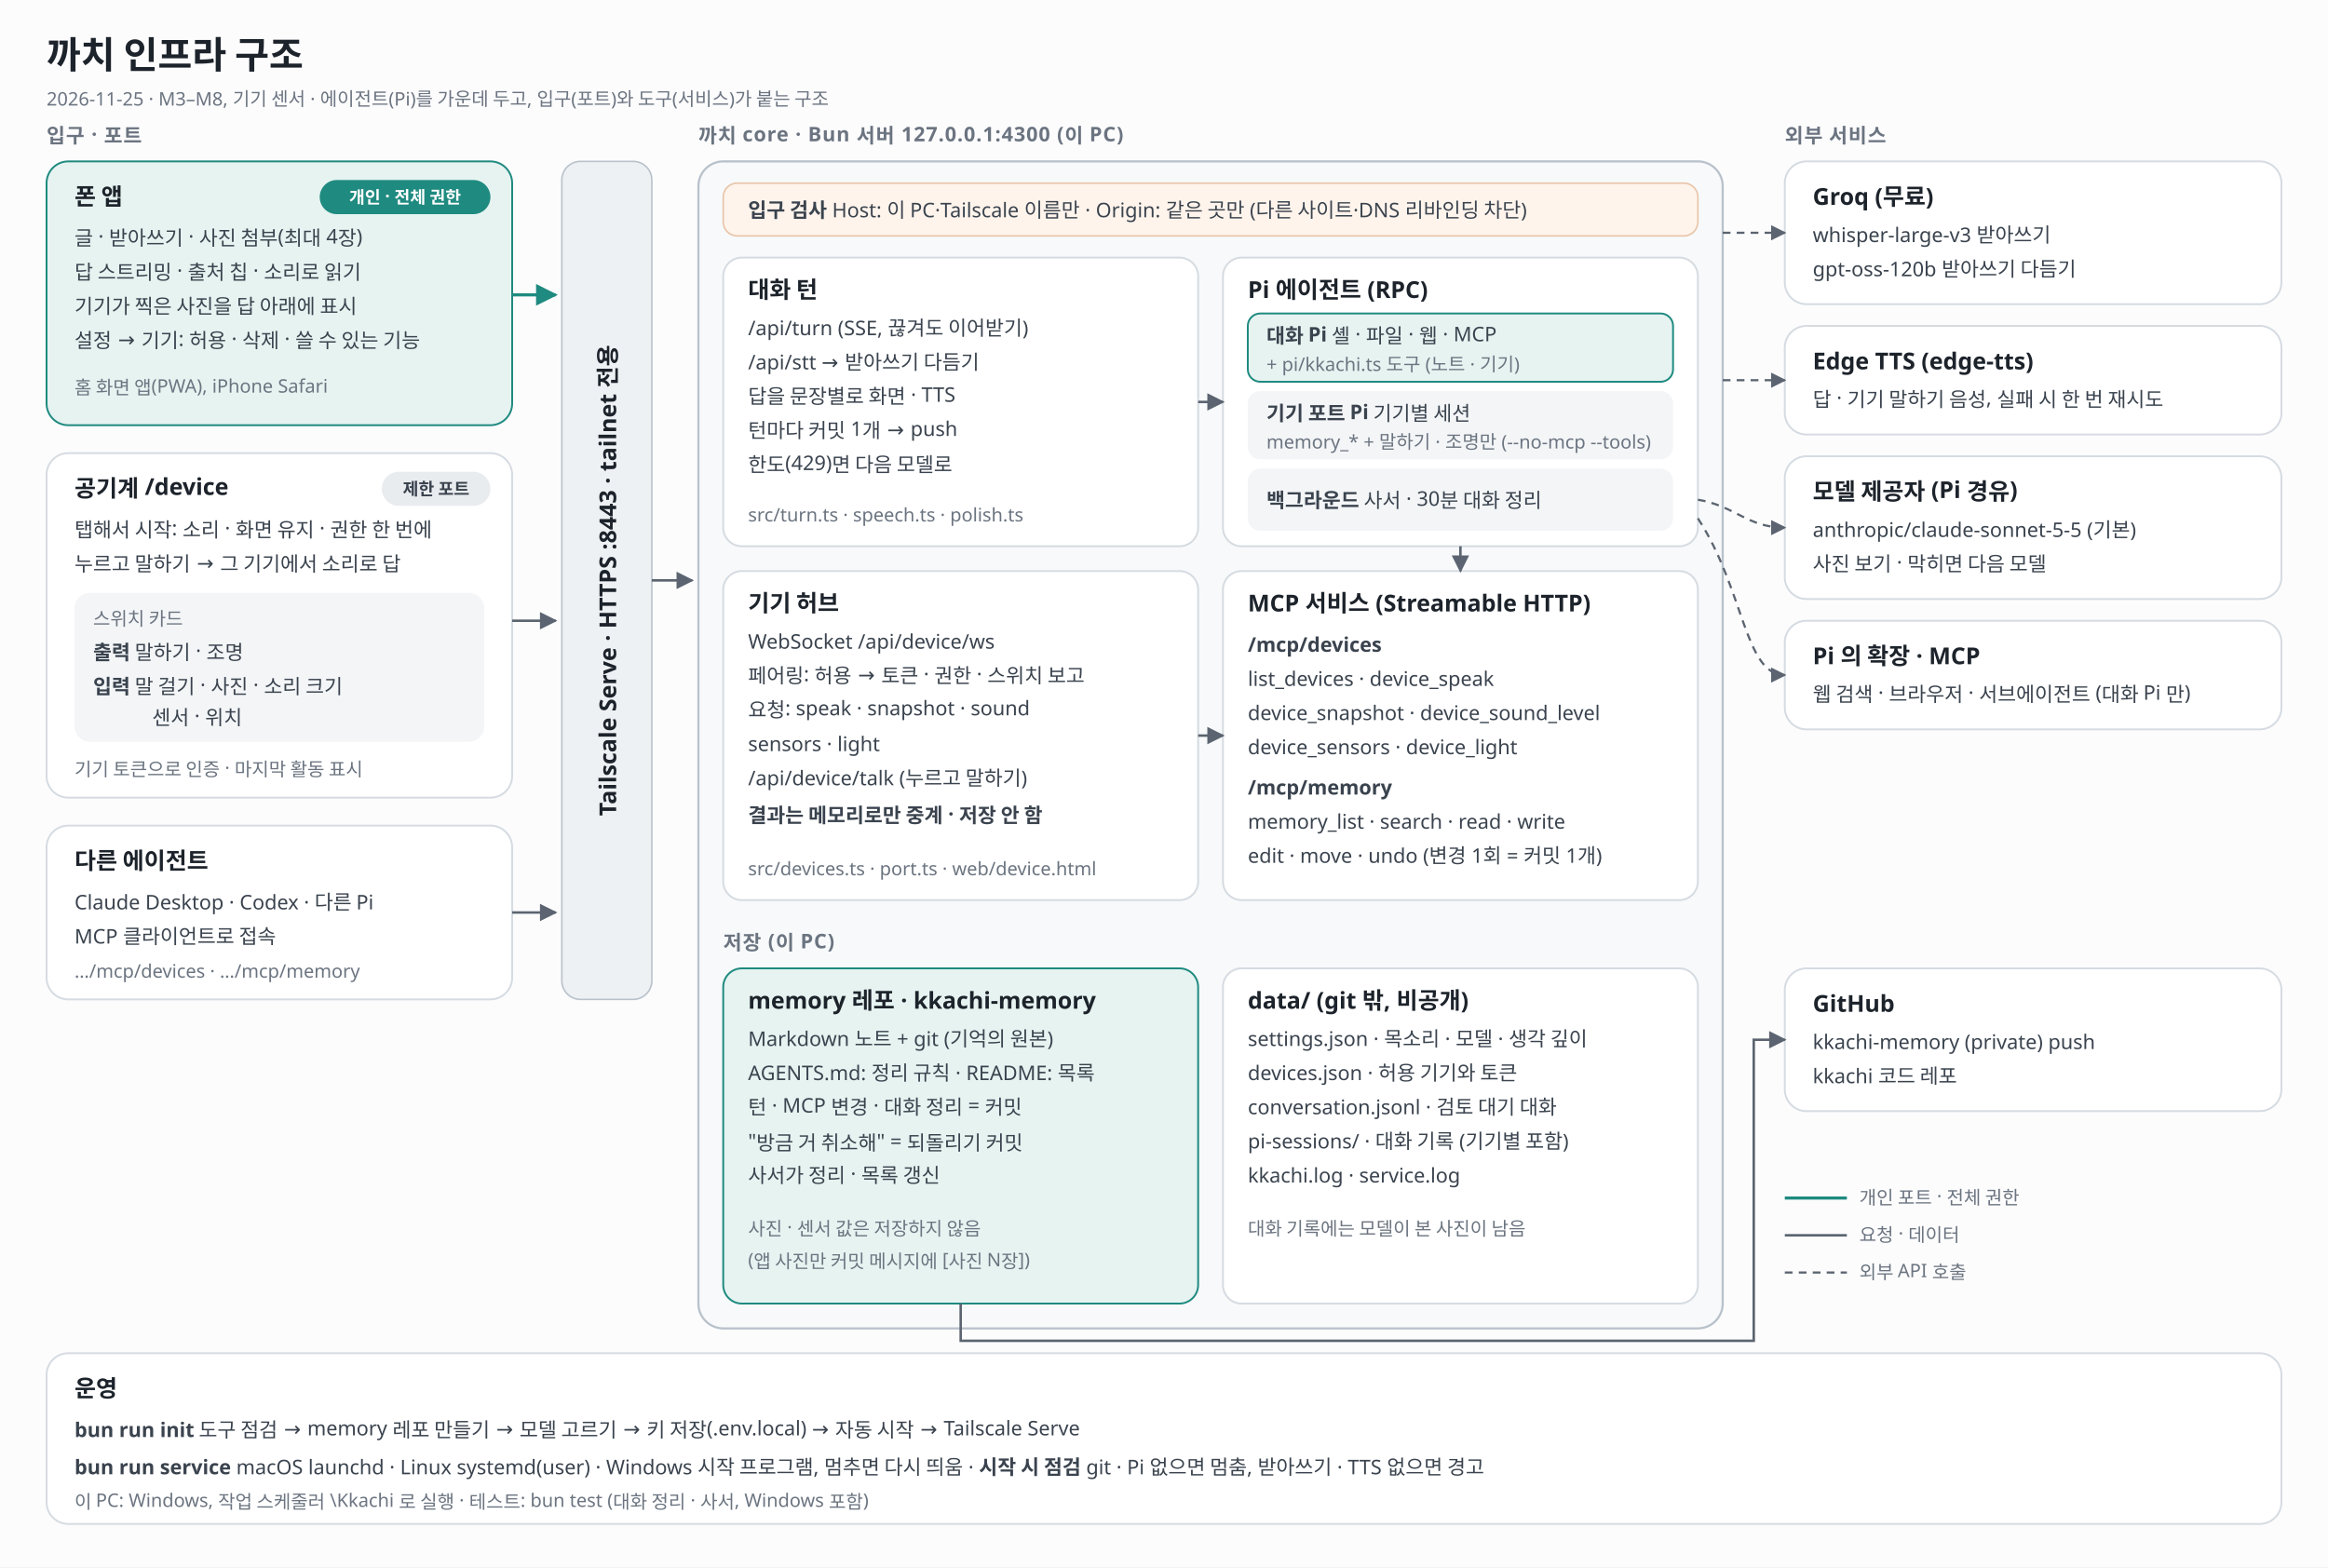
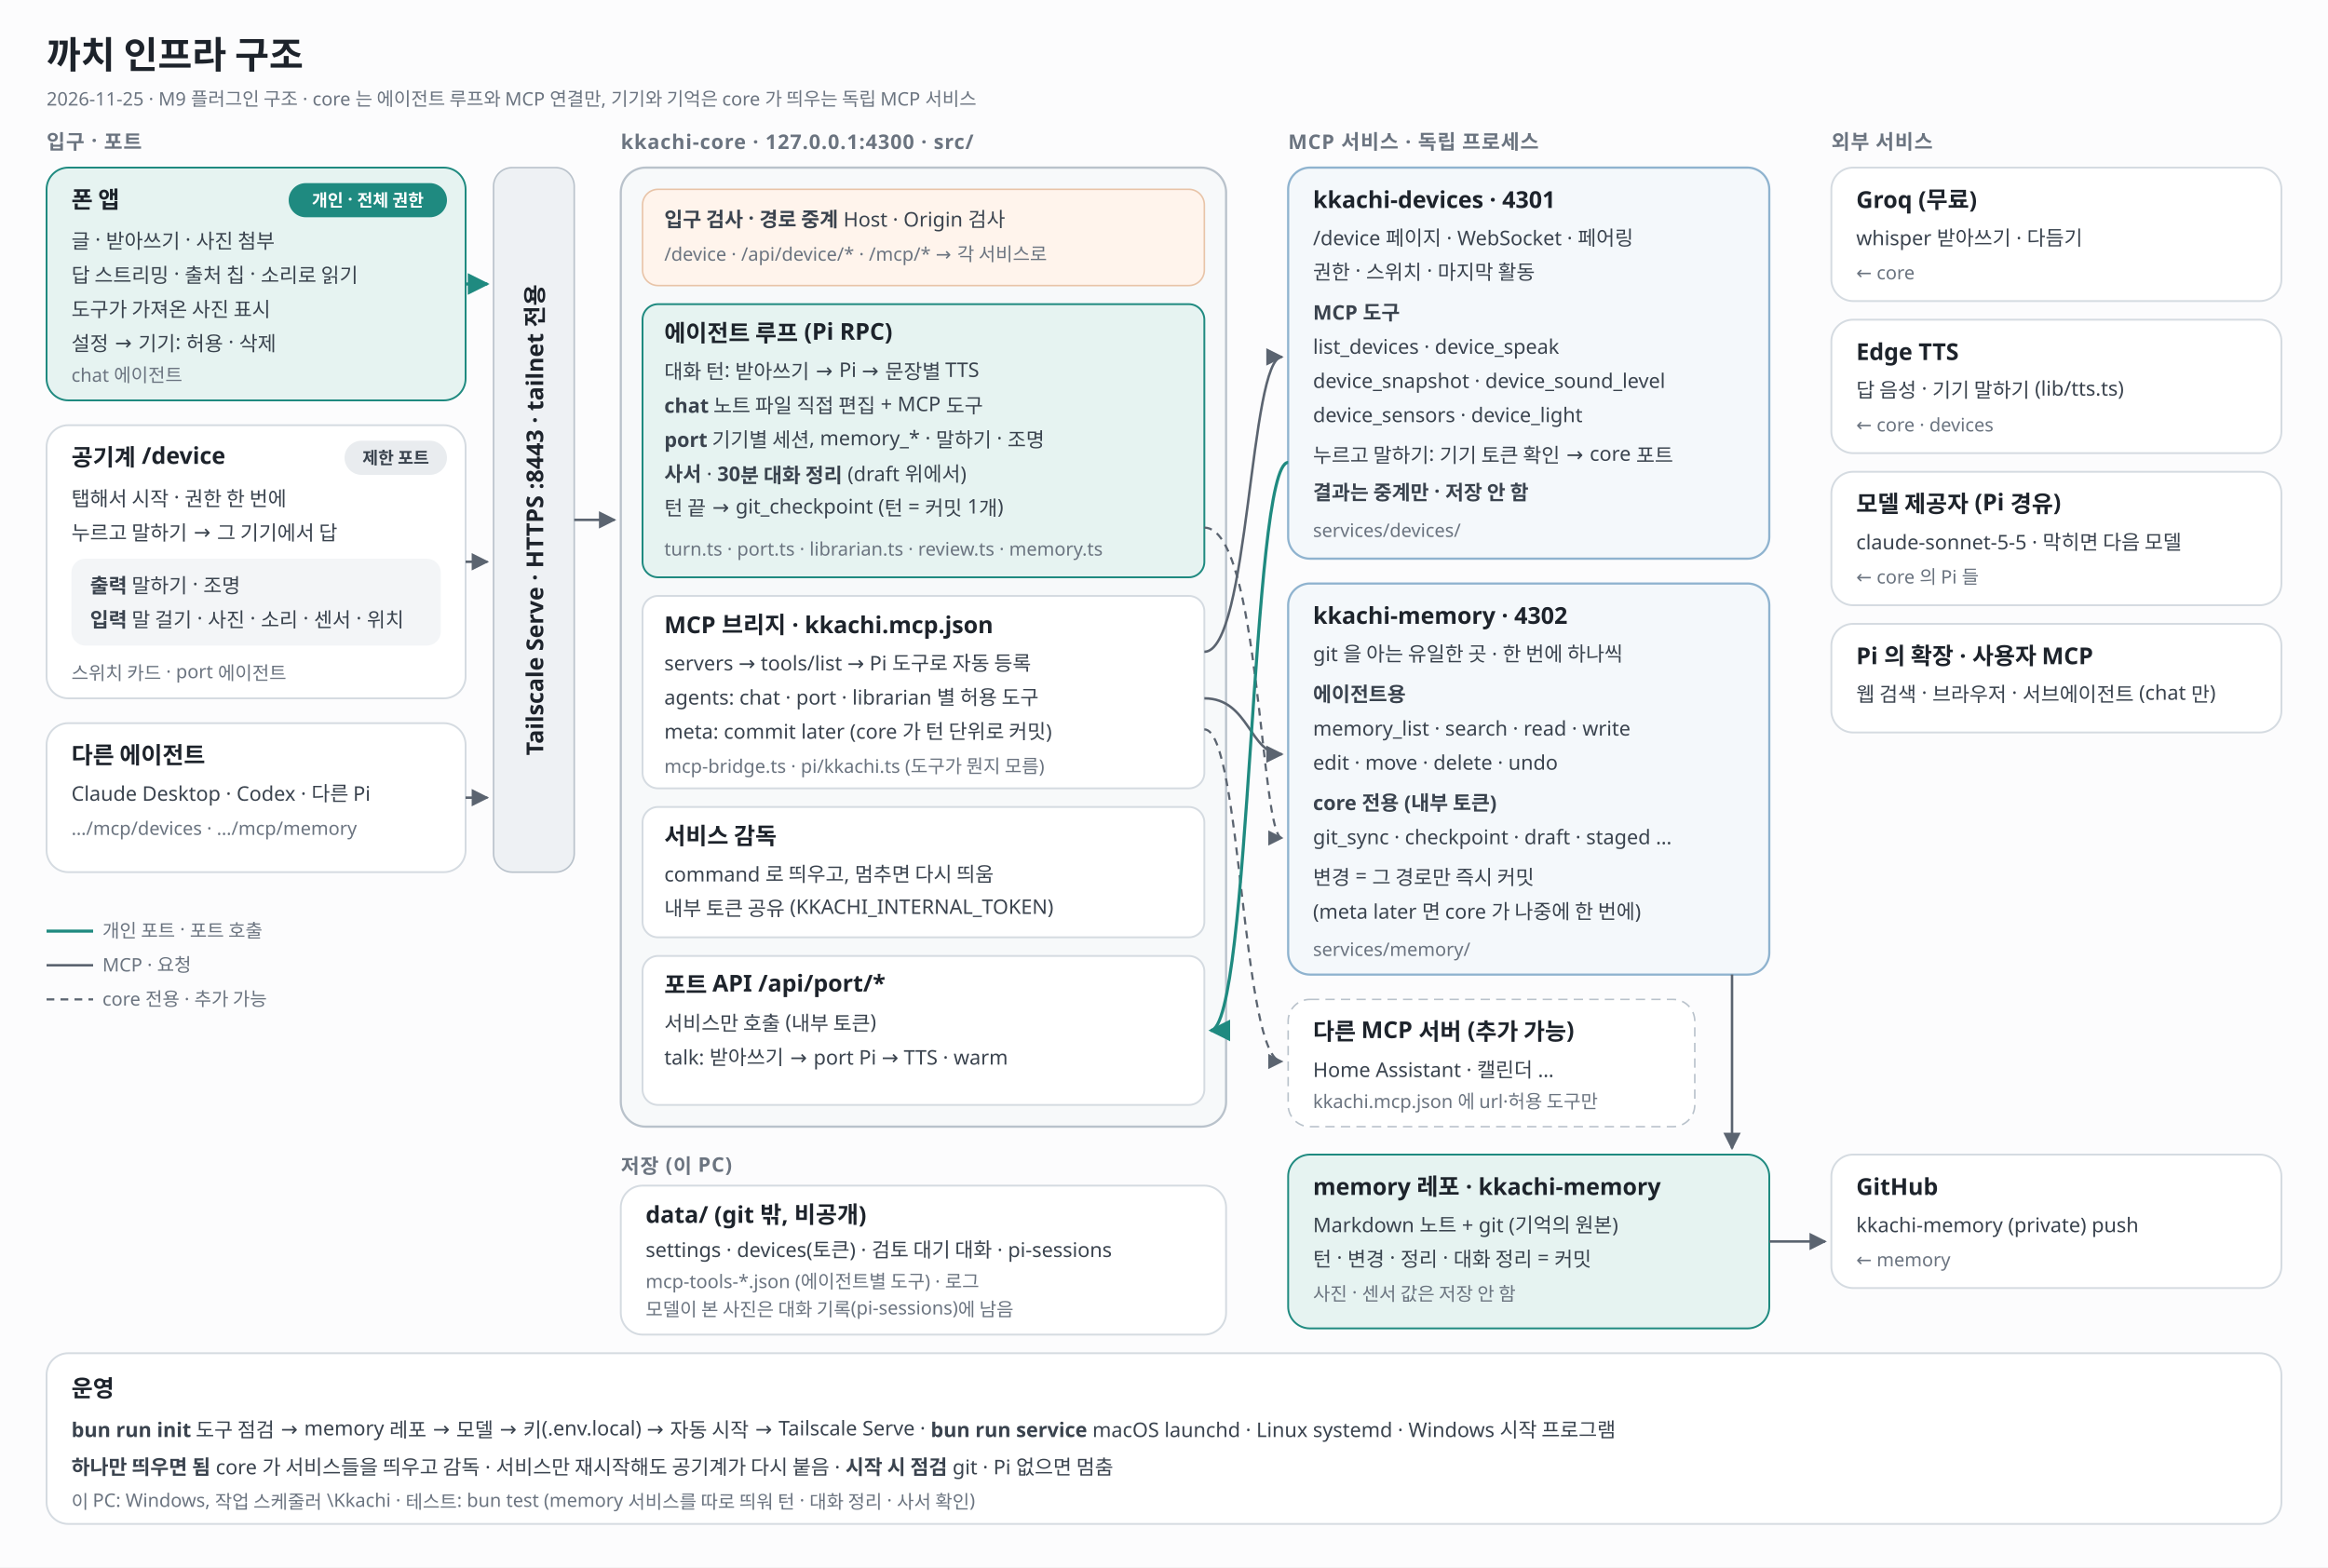
<svg xmlns="http://www.w3.org/2000/svg" viewBox="0 0 1500 1010" width="1500" height="1010" font-family="SUIT Variable, Apple SD Gothic Neo, Malgun Gothic, sans-serif">
  <defs>
    <marker id="a" viewBox="0 0 10 10" refX="9" refY="5" markerWidth="7" markerHeight="7" orient="auto-start-reverse">
      <path d="M0 0L10 5L0 10z" fill="#5b6470" />
    </marker>
    <marker id="t" viewBox="0 0 10 10" refX="9" refY="5" markerWidth="7" markerHeight="7" orient="auto-start-reverse">
      <path d="M0 0L10 5L0 10z" fill="#1f8a80" />
    </marker>
    <style>
      .h { font-size: 15px; font-weight: 700; fill: #1d232b; }
      .t { font-size: 13px; fill: #3a434e; }
      .m { font-size: 12px; fill: #6b7480; }
      .col { font-size: 13px; font-weight: 700; fill: #6b7480; letter-spacing: .04em; }
      .box { fill: #ffffff; stroke: #d5dbe1; stroke-width: 1.2; }
-       .sub { fill: #f3f5f7; stroke: none; }
+       .sub { fill: #f3f5f7; }
      .core { fill: #f7f9fa; stroke: #b9c2cb; stroke-width: 1.4; }
+       .svc { fill: #f4f8fb; stroke: #8fb3cf; stroke-width: 1.4; }
      .teal { fill: #e6f3f1; stroke: #1f8a80; stroke-width: 1.2; }
      .badge { font-size: 11px; font-weight: 700; }
      .ln { stroke: #5b6470; stroke-width: 1.6; fill: none; }
      .lt { stroke: #1f8a80; stroke-width: 2; fill: none; }
      .ld { stroke: #5b6470; stroke-width: 1.4; fill: none; stroke-dasharray: 5 4; }
    </style>
  </defs>
  <rect width="1500" height="1010" fill="#fcfcfd" />
  <text x="30" y="44" font-size="24" font-weight="800" fill="#1d232b">까치 인프라 구조</text>
-   <text x="30" y="68" class="m">2026-11-25 · M3–M8, 기기 센서 · 에이전트(Pi)를 가운데 두고, 입구(포트)와 도구(서비스)가 붙는 구조</text>
-   <text x="30" y="92" class="col">입구 · 포트</text>
-   <rect x="30" y="104" width="300" height="170" rx="14" class="teal" />
-   <text x="48" y="132" class="h">폰 앱</text>
-   <rect x="206" y="116" width="110" height="22" rx="11" fill="#1f8a80" />
-   <text x="261" y="131" class="badge" fill="#fff" text-anchor="middle">개인 · 전체 권한</text>
-   <text x="48" y="158" class="t">글 · 받아쓰기 · 사진 첨부(최대 4장)</text>
-   <text x="48" y="180" class="t">답 스트리밍 · 출처 칩 · 소리로 읽기</text>
-   <text x="48" y="202" class="t">기기가 찍은 사진을 답 아래에 표시</text>
-   <text x="48" y="224" class="t">설정 → 기기: 허용 · 삭제 · 쓸 수 있는 기능</text>
-   <text x="48" y="254" class="m">홈 화면 앱(PWA), iPhone Safari</text>
-   <rect x="30" y="292" width="300" height="222" rx="14" class="box" />
-   <text x="48" y="320" class="h">공기계 /device</text>
-   <rect x="246" y="304" width="70" height="22" rx="11" fill="#e9ecef" />
-   <text x="281" y="319" class="badge" fill="#3a434e" text-anchor="middle">제한 포트</text>
-   <text x="48" y="346" class="t">탭해서 시작: 소리 · 화면 유지 · 권한 한 번에</text>
-   <text x="48" y="368" class="t">누르고 말하기 → 그 기기에서 소리로 답</text>
-   <rect x="48" y="382" width="264" height="96" rx="10" class="sub" />
-   <text x="60" y="403" class="m">스위치 카드</text>
-   <text x="60" y="425" class="t">
+   <text x="30" y="68" class="m">2026-11-25 · M9 플러그인 구조 · core 는 에이전트 루프와 MCP 연결만, 기기와 기억은 core 가 띄우는 독립 MCP 서비스</text>
+   <text x="30" y="96" class="col">입구 · 포트</text>
+   <rect x="30" y="108" width="270" height="150" rx="14" class="teal" />
+   <text x="46" y="134" class="h">폰 앱</text>
+   <rect x="186" y="118" width="102" height="22" rx="11" fill="#1f8a80" />
+   <text x="237" y="133" class="badge" fill="#fff" text-anchor="middle">개인 · 전체 권한</text>
+   <text x="46" y="160" class="t">글 · 받아쓰기 · 사진 첨부</text>
+   <text x="46" y="182" class="t">답 스트리밍 · 출처 칩 · 소리로 읽기</text>
+   <text x="46" y="204" class="t">도구가 가져온 사진 표시</text>
+   <text x="46" y="226" class="t">설정 → 기기: 허용 · 삭제</text>
+   <text x="46" y="246" class="m">chat 에이전트</text>
+   <rect x="30" y="274" width="270" height="176" rx="14" class="box" />
+   <text x="46" y="300" class="h">공기계 /device</text>
+   <rect x="222" y="284" width="66" height="22" rx="11" fill="#e9ecef" />
+   <text x="255" y="299" class="badge" fill="#3a434e" text-anchor="middle">제한 포트</text>
+   <text x="46" y="326" class="t">탭해서 시작 · 권한 한 번에</text>
+   <text x="46" y="348" class="t">누르고 말하기 → 그 기기에서 답</text>
+   <rect x="46" y="360" width="238" height="56" rx="9" class="sub" />
+   <text x="58" y="382" class="t">
    <tspan font-weight="700">출력</tspan>  말하기 · 조명</text>
-   <text x="60" y="447" class="t">
-     <tspan font-weight="700">입력</tspan>  말 걸기 · 사진 · 소리 크기</text>
-   <text x="98" y="467" class="t">센서 · 위치</text>
-   <text x="48" y="500" class="m">기기 토큰으로 인증 · 마지막 활동 표시</text>
-   <rect x="30" y="532" width="300" height="112" rx="14" class="box" />
-   <text x="48" y="560" class="h">다른 에이전트</text>
-   <text x="48" y="586" class="t">Claude Desktop · Codex · 다른 Pi</text>
-   <text x="48" y="608" class="t">MCP 클라이언트로 접속</text>
-   <text x="48" y="630" class="m">…/mcp/devices · …/mcp/memory</text>
-   <rect x="362" y="104" width="58" height="540" rx="12" fill="#eef1f4" stroke="#b9c2cb" />
-   <text transform="translate(397 374) rotate(-90)" text-anchor="middle" class="h">Tailscale Serve · HTTPS :8443 · tailnet 전용</text>
-   <path d="M330 190 H358" class="lt" marker-end="url(#t)" />
-   <path d="M330 400 H358" class="ln" marker-end="url(#a)" />
-   <path d="M330 588 H358" class="ln" marker-end="url(#a)" />
-   <path d="M420 374 H446" class="ln" marker-end="url(#a)" />
-   <text x="450" y="92" class="col">까치 core · Bun 서버 127.0.0.1:4300 (이 PC)</text>
-   <rect x="450" y="104" width="660" height="752" rx="16" class="core" />
-   <rect x="466" y="118" width="628" height="34" rx="9" fill="#fff4ec" stroke="#e8c4a8" />
-   <text x="482" y="140" class="t">
-     <tspan font-weight="700">입구 검사</tspan>  Host: 이 PC·Tailscale 이름만 · Origin: 같은 곳만 (다른 사이트·DNS 리바인딩 차단)</text>
-   <rect x="466" y="166" width="306" height="186" rx="12" class="box" />
-   <text x="482" y="192" class="h">대화 턴</text>
-   <text x="482" y="216" class="t">/api/turn (SSE, 끊겨도 이어받기)</text>
-   <text x="482" y="238" class="t">/api/stt → 받아쓰기 다듬기</text>
-   <text x="482" y="260" class="t">답을 문장별로 화면 · TTS</text>
-   <text x="482" y="282" class="t">턴마다 커밋 1개 → push</text>
-   <text x="482" y="304" class="t">한도(429)면 다음 모델로</text>
-   <text x="482" y="336" class="m">src/turn.ts · speech.ts · polish.ts</text>
-   <rect x="788" y="166" width="306" height="186" rx="12" class="box" />
-   <text x="804" y="192" class="h">Pi 에이전트 (RPC)</text>
-   <rect x="804" y="202" width="274" height="44" rx="8" class="teal" />
-   <text x="816" y="221" class="t">
-     <tspan font-weight="700">대화 Pi</tspan>  셸 · 파일 · 웹 · MCP</text>
-   <text x="816" y="239" class="m">+ pi/kkachi.ts 도구 (노트 · 기기)</text>
-   <rect x="804" y="252" width="274" height="44" rx="8" class="sub" />
-   <text x="816" y="271" class="t">
-     <tspan font-weight="700">기기 포트 Pi</tspan>  기기별 세션</text>
-   <text x="816" y="289" class="m">memory_* + 말하기 · 조명만 (--no-mcp --tools)</text>
-   <rect x="804" y="302" width="274" height="40" rx="8" class="sub" />
-   <text x="816" y="327" class="t">
-     <tspan font-weight="700">백그라운드</tspan>  사서 · 30분 대화 정리</text>
-   <rect x="466" y="368" width="306" height="212" rx="12" class="box" />
-   <text x="482" y="394" class="h">기기 허브</text>
-   <text x="482" y="418" class="t">WebSocket /api/device/ws</text>
-   <text x="482" y="440" class="t">페어링: 허용 → 토큰 · 권한 · 스위치 보고</text>
-   <text x="482" y="462" class="t">요청: speak · snapshot · sound</text>
-   <text x="482" y="484" class="t">          sensors · light</text>
-   <text x="482" y="506" class="t">/api/device/talk (누르고 말하기)</text>
-   <text x="482" y="530" class="t" font-weight="700" fill="#1f8a80">결과는 메모리로만 중계 · 저장 안 함</text>
-   <text x="482" y="564" class="m">src/devices.ts · port.ts · web/device.html</text>
-   <rect x="788" y="368" width="306" height="212" rx="12" class="box" />
-   <text x="804" y="394" class="h">MCP 서비스 (Streamable HTTP)</text>
-   <text x="804" y="420" class="t" font-weight="700">/mcp/devices</text>
-   <text x="804" y="442" class="t">list_devices · device_speak</text>
-   <text x="804" y="464" class="t">device_snapshot · device_sound_level</text>
-   <text x="804" y="486" class="t">device_sensors · device_light</text>
-   <text x="804" y="512" class="t" font-weight="700">/mcp/memory</text>
-   <text x="804" y="534" class="t">memory_list · search · read · write</text>
-   <text x="804" y="556" class="t">edit · move · undo (변경 1회 = 커밋 1개)</text>
-   <path d="M772 474 H788" class="ln" marker-end="url(#a)" />
-   <path d="M941 352 V368" class="ln" marker-end="url(#a)" />
-   <path d="M772 259 H788" class="ln" marker-end="url(#a)" />
-   <text x="466" y="612" class="col">저장 (이 PC)</text>
-   <rect x="466" y="624" width="306" height="216" rx="12" class="teal" />
-   <text x="482" y="650" class="h">memory 레포 · kkachi-memory</text>
-   <text x="482" y="674" class="t">Markdown 노트 + git (기억의 원본)</text>
-   <text x="482" y="696" class="t">AGENTS.md: 정리 규칙 · README: 목록</text>
-   <text x="482" y="718" class="t">턴 · MCP 변경 · 대화 정리 = 커밋</text>
-   <text x="482" y="740" class="t">"방금 거 취소해" = 되돌리기 커밋</text>
-   <text x="482" y="762" class="t">사서가 정리 · 목록 갱신</text>
-   <text x="482" y="796" class="m">사진 · 센서 값은 저장하지 않음</text>
-   <text x="482" y="816" class="m">(앱 사진만 커밋 메시지에 [사진 N장])</text>
-   <rect x="788" y="624" width="306" height="216" rx="12" class="box" />
-   <text x="804" y="650" class="h">data/ (git 밖, 비공개)</text>
-   <text x="804" y="674" class="t">settings.json · 목소리 · 모델 · 생각 깊이</text>
-   <text x="804" y="696" class="t">devices.json · 허용 기기와 토큰</text>
-   <text x="804" y="718" class="t">conversation.jsonl · 검토 대기 대화</text>
-   <text x="804" y="740" class="t">pi-sessions/ · 대화 기록 (기기별 포함)</text>
-   <text x="804" y="762" class="t">kkachi.log · service.log</text>
-   <text x="804" y="796" class="m">대화 기록에는 모델이 본 사진이 남음</text>
-   <text x="1150" y="92" class="col">외부 서비스</text>
-   <rect x="1150" y="104" width="320" height="92" rx="14" class="box" />
-   <text x="1168" y="132" class="h">Groq (무료)</text>
-   <text x="1168" y="156" class="t">whisper-large-v3 받아쓰기</text>
-   <text x="1168" y="178" class="t">gpt-oss-120b 받아쓰기 다듬기</text>
-   <rect x="1150" y="210" width="320" height="70" rx="14" class="box" />
-   <text x="1168" y="238" class="h">Edge TTS (edge-tts)</text>
-   <text x="1168" y="262" class="t">답 · 기기 말하기 음성, 실패 시 한 번 재시도</text>
-   <rect x="1150" y="294" width="320" height="92" rx="14" class="box" />
-   <text x="1168" y="322" class="h">모델 제공자 (Pi 경유)</text>
-   <text x="1168" y="346" class="t">anthropic/claude-sonnet-5-5 (기본)</text>
-   <text x="1168" y="368" class="t">사진 보기 · 막히면 다음 모델</text>
-   <rect x="1150" y="400" width="320" height="70" rx="14" class="box" />
-   <text x="1168" y="428" class="h">Pi 의 확장 · MCP</text>
-   <text x="1168" y="452" class="t">웹 검색 · 브라우저 · 서브에이전트 (대화 Pi 만)</text>
-   <rect x="1150" y="624" width="320" height="92" rx="14" class="box" />
-   <text x="1168" y="652" class="h">GitHub</text>
-   <text x="1168" y="676" class="t">kkachi-memory (private) push</text>
-   <text x="1168" y="698" class="t">kkachi 코드 레포</text>
-   <path d="M1110 150 H1150" class="ld" marker-end="url(#a)" />
-   <path d="M1110 245 H1150" class="ld" marker-end="url(#a)" />
-   <path d="M1094 322 C 1118 326, 1126 340, 1150 340" class="ld" marker-end="url(#a)" />
-   <path d="M1094 334 C 1124 380, 1124 435, 1150 435" class="ld" marker-end="url(#a)" />
-   <path d="M619 840 V864 H1130 V670 H1150" class="ln" marker-end="url(#a)" />
+   <text x="58" y="404" class="t">
+     <tspan font-weight="700">입력</tspan>  말 걸기 · 사진 · 소리 · 센서 · 위치</text>
+   <text x="46" y="438" class="m">스위치 카드 · port 에이전트</text>
+   <rect x="30" y="466" width="270" height="96" rx="14" class="box" />
+   <text x="46" y="492" class="h">다른 에이전트</text>
+   <text x="46" y="516" class="t">Claude Desktop · Codex · 다른 Pi</text>
+   <text x="46" y="538" class="m">…/mcp/devices · …/mcp/memory</text>
+   <rect x="318" y="108" width="52" height="454" rx="12" fill="#eef1f4" stroke="#b9c2cb" />
+   <text transform="translate(350 335) rotate(-90)" text-anchor="middle" class="h">Tailscale Serve · HTTPS :8443 · tailnet 전용</text>
+   <path d="M300 183 H314" class="lt" marker-end="url(#t)" />
+   <path d="M300 362 H314" class="ln" marker-end="url(#a)" />
+   <path d="M300 514 H314" class="ln" marker-end="url(#a)" />
+   <path d="M370 335 H396" class="ln" marker-end="url(#a)" />
+   <text x="400" y="96" class="col">kkachi-core · 127.0.0.1:4300 · src/</text>
+   <rect x="400" y="108" width="390" height="618" rx="16" class="core" />
+   <rect x="414" y="122" width="362" height="62" rx="10" fill="#fff4ec" stroke="#e8c4a8" />
+   <text x="428" y="146" class="t">
+     <tspan font-weight="700">입구 검사 · 경로 중계</tspan>  Host · Origin 검사</text>
+   <text x="428" y="168" class="m">/device · /api/device/* · /mcp/* → 각 서비스로</text>
+   <rect x="414" y="196" width="362" height="176" rx="10" class="teal" />
+   <text x="428" y="220" class="h">에이전트 루프 (Pi RPC)</text>
+   <text x="428" y="244" class="t">대화 턴: 받아쓰기 → Pi → 문장별 TTS</text>
+   <text x="428" y="266" class="t">
+     <tspan font-weight="700">chat</tspan> 노트 파일 직접 편집 + MCP 도구</text>
+   <text x="428" y="288" class="t">
+     <tspan font-weight="700">port</tspan> 기기별 세션, memory_* · 말하기 · 조명</text>
+   <text x="428" y="310" class="t">
+     <tspan font-weight="700">사서</tspan> · <tspan font-weight="700">30분 대화 정리</tspan> (draft 위에서)</text>
+   <text x="428" y="332" class="t">턴 끝 → git_checkpoint (턴 = 커밋 1개)</text>
+   <text x="428" y="358" class="m">turn.ts · port.ts · librarian.ts · review.ts · memory.ts</text>
+   <rect x="414" y="384" width="362" height="124" rx="10" class="box" />
+   <text x="428" y="408" class="h">MCP 브리지 · kkachi.mcp.json</text>
+   <text x="428" y="432" class="t">servers → tools/list → Pi 도구로 자동 등록</text>
+   <text x="428" y="454" class="t">agents: chat · port · librarian 별 허용 도구</text>
+   <text x="428" y="476" class="t">meta: commit later (core 가 턴 단위로 커밋)</text>
+   <text x="428" y="498" class="m">mcp-bridge.ts · pi/kkachi.ts (도구가 뭔지 모름)</text>
+   <rect x="414" y="520" width="362" height="84" rx="10" class="box" />
+   <text x="428" y="544" class="h">서비스 감독</text>
+   <text x="428" y="568" class="t">command 로 띄우고, 멈추면 다시 띄움</text>
+   <text x="428" y="590" class="t">내부 토큰 공유 (KKACHI_INTERNAL_TOKEN)</text>
+   <rect x="414" y="616" width="362" height="96" rx="10" class="box" />
+   <text x="428" y="640" class="h">포트 API /api/port/*</text>
+   <text x="428" y="664" class="t">서비스만 호출 (내부 토큰)</text>
+   <text x="428" y="686" class="t">talk: 받아쓰기 → port Pi → TTS · warm</text>
+   <text x="830" y="96" class="col">MCP 서비스 · 독립 프로세스</text>
+   <rect x="830" y="108" width="310" height="252" rx="14" class="svc" />
+   <text x="846" y="134" class="h">kkachi-devices · 4301</text>
+   <text x="846" y="158" class="t">/device 페이지 · WebSocket · 페어링</text>
+   <text x="846" y="180" class="t">권한 · 스위치 · 마지막 활동</text>
+   <text x="846" y="206" class="t" font-weight="700">MCP 도구</text>
+   <text x="846" y="228" class="t">list_devices · device_speak</text>
+   <text x="846" y="250" class="t">device_snapshot · device_sound_level</text>
+   <text x="846" y="272" class="t">device_sensors · device_light</text>
+   <text x="846" y="298" class="t">누르고 말하기: 기기 토큰 확인 → core 포트</text>
+   <text x="846" y="322" class="t" font-weight="700" fill="#1f8a80">결과는 중계만 · 저장 안 함</text>
+   <text x="846" y="346" class="m">services/devices/</text>
+   <rect x="830" y="376" width="310" height="252" rx="14" class="svc" />
+   <text x="846" y="402" class="h">kkachi-memory · 4302</text>
+   <text x="846" y="426" class="t">git 을 아는 유일한 곳 · 한 번에 하나씩</text>
+   <text x="846" y="452" class="t" font-weight="700">에이전트용</text>
+   <text x="846" y="474" class="t">memory_list · search · read · write</text>
+   <text x="846" y="496" class="t">edit · move · delete · undo</text>
+   <text x="846" y="522" class="t" font-weight="700">core 전용 (내부 토큰)</text>
+   <text x="846" y="544" class="t">git_sync · checkpoint · draft · staged …</text>
+   <text x="846" y="570" class="t">변경 = 그 경로만 즉시 커밋</text>
+   <text x="846" y="592" class="t">(meta later 면 core 가 나중에 한 번에)</text>
+   <text x="846" y="616" class="m">services/memory/</text>
+   <rect x="830" y="644" width="262" height="82" rx="14" fill="#ffffff" stroke="#b9c2cb" stroke-dasharray="6 4" />
+   <text x="846" y="670" class="h">다른 MCP 서버 (추가 가능)</text>
+   <text x="846" y="694" class="t">Home Assistant · 캘린더 …</text>
+   <text x="846" y="714" class="m">kkachi.mcp.json 에 url·허용 도구만</text>
+   <path d="M776 420 C 805 420, 805 230, 826 230" class="ln" marker-end="url(#a)" />
+   <path d="M776 450 C 805 450, 805 486, 826 486" class="ln" marker-end="url(#a)" />
+   <path d="M776 470 C 800 470, 800 684, 826 684" class="ld" marker-end="url(#a)" />
+   <path d="M776 340 C 812 340, 812 540, 826 540" class="ld" marker-end="url(#a)" />
+   <path d="M830 298 C 806 298, 806 664, 780 664" class="lt" marker-end="url(#t)" />
+   <text x="400" y="756" class="col">저장 (이 PC)</text>
+   <rect x="830" y="744" width="310" height="112" rx="14" class="teal" />
+   <text x="846" y="770" class="h">memory 레포 · kkachi-memory</text>
+   <text x="846" y="794" class="t">Markdown 노트 + git (기억의 원본)</text>
+   <text x="846" y="816" class="t">턴 · 변경 · 정리 · 대화 정리 = 커밋</text>
+   <text x="846" y="838" class="m">사진 · 센서 값은 저장 안 함</text>
+   <path d="M1116 628 V740" class="ln" marker-end="url(#a)" />
+   <rect x="400" y="764" width="390" height="96" rx="14" class="box" />
+   <text x="416" y="788" class="h">data/ (git 밖, 비공개)</text>
+   <text x="416" y="810" class="t">settings · devices(토큰) · 검토 대기 대화 · pi-sessions</text>
+   <text x="416" y="830" class="m">mcp-tools-*.json (에이전트별 도구) · 로그</text>
+   <text x="416" y="848" class="m">모델이 본 사진은 대화 기록(pi-sessions)에 남음</text>
+   <text x="1180" y="96" class="col">외부 서비스</text>
+   <rect x="1180" y="108" width="290" height="86" rx="14" class="box" />
+   <text x="1196" y="134" class="h">Groq (무료)</text>
+   <text x="1196" y="158" class="t">whisper 받아쓰기 · 다듬기</text>
+   <text x="1196" y="180" class="m">← core</text>
+   <rect x="1180" y="206" width="290" height="86" rx="14" class="box" />
+   <text x="1196" y="232" class="h">Edge TTS</text>
+   <text x="1196" y="256" class="t">답 음성 · 기기 말하기 (lib/tts.ts)</text>
+   <text x="1196" y="278" class="m">← core · devices</text>
+   <rect x="1180" y="304" width="290" height="86" rx="14" class="box" />
+   <text x="1196" y="330" class="h">모델 제공자 (Pi 경유)</text>
+   <text x="1196" y="354" class="t">claude-sonnet-5-5 · 막히면 다음 모델</text>
+   <text x="1196" y="376" class="m">← core 의 Pi 들</text>
+   <rect x="1180" y="402" width="290" height="70" rx="14" class="box" />
+   <text x="1196" y="428" class="h">Pi 의 확장 · 사용자 MCP</text>
+   <text x="1196" y="452" class="t">웹 검색 · 브라우저 · 서브에이전트 (chat 만)</text>
+   <rect x="1180" y="744" width="290" height="86" rx="14" class="box" />
+   <text x="1196" y="770" class="h">GitHub</text>
+   <text x="1196" y="794" class="t">kkachi-memory (private) push</text>
+   <text x="1196" y="816" class="m">← memory</text>
+   <path d="M1140 800 H1176" class="ln" marker-end="url(#a)" />
  <rect x="30" y="872" width="1440" height="110" rx="14" class="box" />
-   <text x="48" y="900" class="h">운영</text>
-   <text x="48" y="926" class="t">
-     <tspan font-weight="700">bun run init</tspan>  도구 점검 → memory 레포 만들기 → 모델 고르기 → 키 저장(.env.local) → 자동 시작 → Tailscale Serve</text>
-   <text x="48" y="950" class="t">
-     <tspan font-weight="700">bun run service</tspan>  macOS launchd · Linux systemd(user) · Windows 시작 프로그램, 멈추면 다시 띄움 · <tspan font-weight="700">시작 시 점검</tspan>  git · Pi 없으면 멈춤, 받아쓰기 · TTS 없으면 경고</text>
-   <text x="48" y="972" class="m">이 PC: Windows, 작업 스케줄러 \Kkachi 로 실행 · 테스트: bun test (대화 정리 · 사서, Windows 포함)</text>
-   <path d="M1150 772 H1190" class="lt" />
-   <text x="1198" y="776" class="m">개인 포트 · 전체 권한</text>
-   <path d="M1150 796 H1190" class="ln" />
-   <text x="1198" y="800" class="m">요청 · 데이터</text>
-   <path d="M1150 820 H1190" class="ld" />
-   <text x="1198" y="824" class="m">외부 API 호출</text>
+   <text x="46" y="900" class="h">운영</text>
+   <text x="46" y="926" class="t">
+     <tspan font-weight="700">bun run init</tspan>  도구 점검 → memory 레포 → 모델 → 키(.env.local) → 자동 시작 → Tailscale Serve   ·   <tspan font-weight="700">bun run service</tspan>  macOS launchd · Linux systemd · Windows 시작 프로그램</text>
+   <text x="46" y="950" class="t">
+     <tspan font-weight="700">하나만 띄우면 됨</tspan>  core 가 서비스들을 띄우고 감독 · 서비스만 재시작해도 공기계가 다시 붙음   ·   <tspan font-weight="700">시작 시 점검</tspan>  git · Pi 없으면 멈춤</text>
+   <text x="46" y="972" class="m">이 PC: Windows, 작업 스케줄러 \Kkachi · 테스트: bun test (memory 서비스를 따로 띄워 턴 · 대화 정리 · 사서 확인)</text>
+   <path d="M30 600 H60" class="lt" />
+   <text x="66" y="604" class="m">개인 포트 · 포트 호출</text>
+   <path d="M30 622 H60" class="ln" />
+   <text x="66" y="626" class="m">MCP · 요청</text>
+   <path d="M30 644 H60" class="ld" />
+   <text x="66" y="648" class="m">core 전용 · 추가 가능</text>
</svg>
